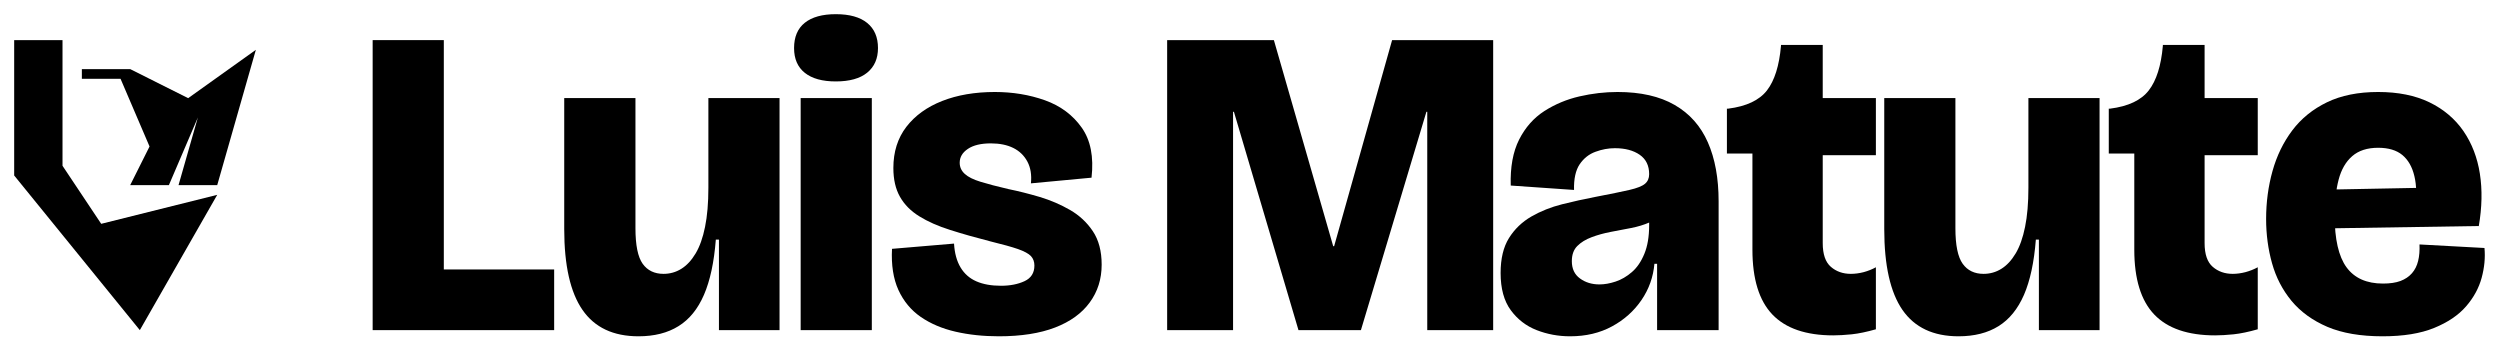
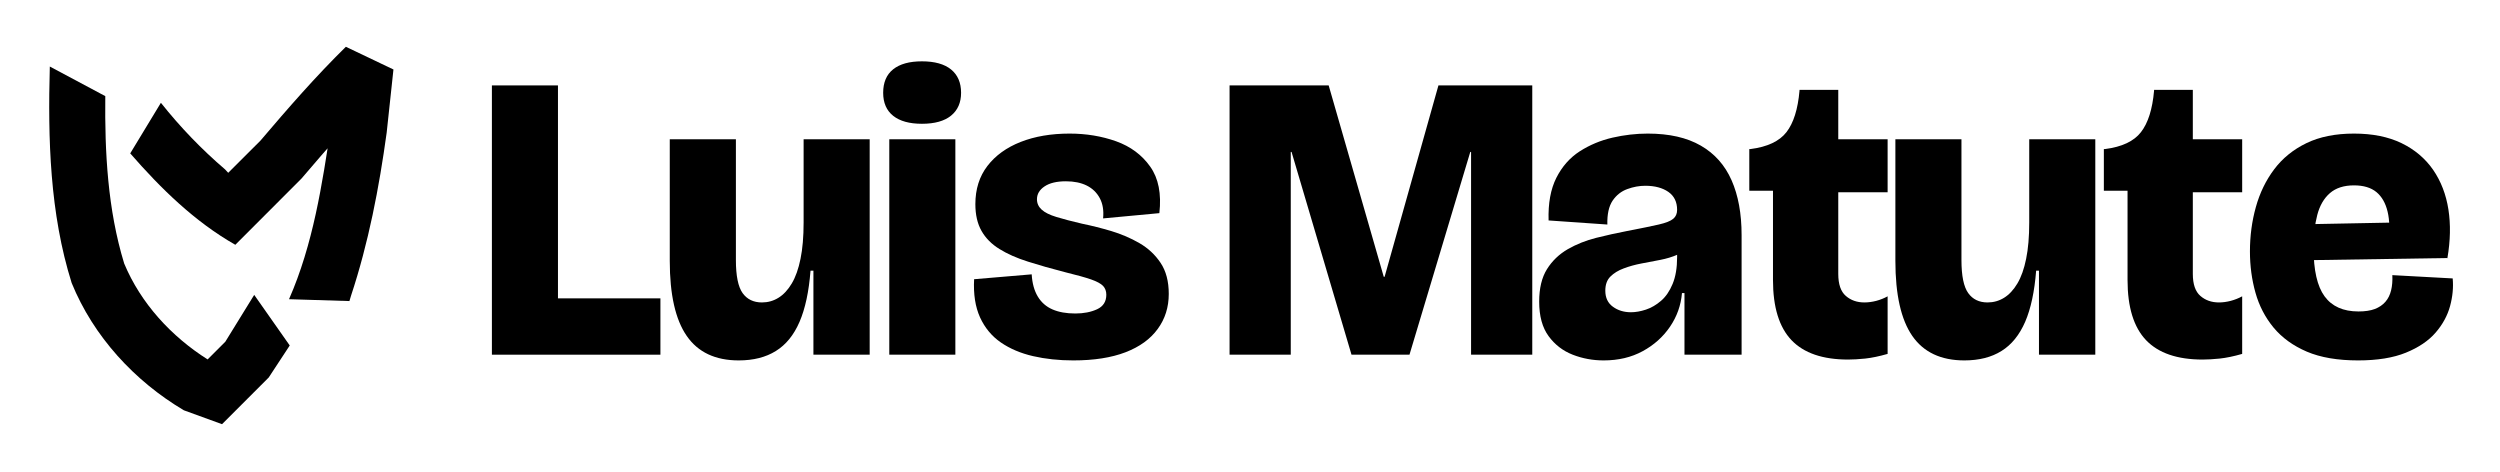
- <svg xmlns="http://www.w3.org/2000/svg" viewBox="2.09 -46.58 352.74 49.45" fill="none">
-   <path fill="currentColor" d="M 4.09 -40.92 L 10.91 -40.92 L 10.91 -23.19 L 16.37 -15.00 L 32.74 -19.09 L 21.82 0.00 L 4.09 -21.82 Z" />
-   <path fill="currentColor" d="M 13.64 -35.46 L 19.10 -35.46 L 23.19 -25.91 L 20.46 -20.46 L 25.92 -20.46 L 30.01 -30.01 L 27.28 -20.46 L 32.74 -20.46 L 38.19 -39.55 L 28.64 -32.73 L 20.46 -36.83 L 13.64 -36.83 Z" />
-   <path fill="currentColor" d="M 54.67 0.00 L 54.67 -40.92 L 64.71 -40.92 L 64.71 0.00 Z M 56.41 0.00 L 56.41 -8.56 L 80.28 -8.56 L 80.28 0.00 Z" />
-   <path fill="currentColor" d="M 92.18 0.87 Q 86.85 0.87 84.28 -2.85 Q 81.70 -6.57 81.70 -14.26 L 81.70 -32.74 L 91.75 -32.74 L 91.75 -14.38 Q 91.75 -10.79 92.77 -9.36 Q 93.79 -7.94 95.71 -7.94 Q 97.08 -7.94 98.22 -8.65 Q 99.37 -9.36 100.24 -10.82 Q 101.11 -12.28 101.57 -14.57 Q 102.04 -16.86 102.04 -20.09 L 102.04 -32.74 L 112.08 -32.74 L 112.08 -14.76 L 112.08 0.00 L 103.53 0.00 L 103.53 -12.77 L 103.09 -12.77 Q 102.72 -8.00 101.42 -4.99 Q 100.12 -1.98 97.82 -0.56 Q 95.53 0.87 92.18 0.87 Z" />
-   <path fill="currentColor" d="M 115.06 0.00 L 115.06 -32.74 L 125.10 -32.74 L 125.10 0.00 Z M 120.02 -35.09 Q 117.17 -35.09 115.65 -36.30 Q 114.13 -37.51 114.13 -39.80 Q 114.13 -42.16 115.65 -43.37 Q 117.17 -44.58 120.02 -44.58 Q 122.93 -44.58 124.45 -43.34 Q 125.97 -42.10 125.97 -39.80 Q 125.97 -37.57 124.45 -36.33 Q 122.93 -35.09 120.02 -35.09 Z" />
-   <path fill="currentColor" d="M 143.02 0.87 Q 139.73 0.87 136.91 0.22 Q 134.09 -0.43 132.01 -1.86 Q 129.94 -3.29 128.85 -5.67 Q 127.77 -8.06 127.95 -11.47 L 136.70 -12.21 Q 136.82 -10.17 137.63 -8.83 Q 138.43 -7.50 139.86 -6.88 Q 141.28 -6.26 143.33 -6.26 Q 145.25 -6.26 146.65 -6.91 Q 148.04 -7.56 148.04 -9.11 Q 148.04 -9.92 147.55 -10.45 Q 147.05 -10.97 145.72 -11.44 Q 144.38 -11.90 141.84 -12.52 Q 138.68 -13.33 136.14 -14.14 Q 133.60 -14.94 131.80 -16.06 Q 130.00 -17.17 129.07 -18.82 Q 128.14 -20.46 128.14 -22.88 Q 128.14 -26.29 129.97 -28.68 Q 131.80 -31.06 135.02 -32.33 Q 138.25 -33.60 142.46 -33.60 Q 146.24 -33.60 149.53 -32.43 Q 152.82 -31.25 154.71 -28.58 Q 156.60 -25.92 156.10 -21.51 L 147.55 -20.71 Q 147.73 -22.51 147.05 -23.78 Q 146.37 -25.05 145.07 -25.70 Q 143.76 -26.35 141.90 -26.35 Q 139.80 -26.35 138.65 -25.57 Q 137.50 -24.80 137.50 -23.62 Q 137.50 -22.69 138.22 -22.04 Q 138.93 -21.39 140.45 -20.93 Q 141.97 -20.46 144.38 -19.90 Q 146.49 -19.47 148.79 -18.79 Q 151.08 -18.10 153.06 -16.96 Q 155.05 -15.81 156.29 -13.95 Q 157.53 -12.09 157.53 -9.24 Q 157.53 -6.20 155.85 -3.91 Q 154.18 -1.61 150.96 -0.37 Q 147.73 0.87 143.02 0.87 Z" />
-   <path fill="currentColor" d="M 166.77 0.00 L 166.77 -40.92 L 181.83 -40.92 L 190.20 -11.84 L 190.33 -11.84 L 198.51 -40.92 L 212.77 -40.92 L 212.77 0.00 L 203.47 0.00 L 203.47 -30.81 L 203.35 -30.81 L 194.11 0.00 L 185.30 0.00 L 176.19 -30.81 L 176.07 -30.81 L 176.07 0.00 Z" />
-   <path fill="currentColor" d="M 223.62 0.87 Q 221.14 0.87 218.91 0.00 Q 216.68 -0.87 215.25 -2.82 Q 213.82 -4.77 213.82 -8.06 Q 213.82 -11.10 215.00 -12.99 Q 216.18 -14.88 218.16 -16.03 Q 220.15 -17.17 222.50 -17.76 Q 224.86 -18.35 227.15 -18.79 Q 230.38 -19.41 231.99 -19.78 Q 233.60 -20.15 234.19 -20.65 Q 234.78 -21.14 234.78 -22.01 Q 234.78 -23.81 233.45 -24.74 Q 232.11 -25.67 229.94 -25.67 Q 228.58 -25.67 227.22 -25.17 Q 225.85 -24.68 224.98 -23.41 Q 224.12 -22.13 224.18 -19.78 L 215.25 -20.40 Q 215.13 -24.30 216.43 -26.88 Q 217.73 -29.45 219.99 -30.91 Q 222.26 -32.36 224.95 -32.98 Q 227.65 -33.60 230.32 -33.60 Q 235.21 -33.60 238.38 -31.77 Q 241.54 -29.95 243.06 -26.50 Q 244.58 -23.06 244.58 -18.17 L 244.58 -12.34 Q 244.58 -10.29 244.58 -8.21 Q 244.58 -6.14 244.58 -4.09 Q 244.58 -2.05 244.58 0.00 L 235.90 0.00 Q 235.90 -2.23 235.90 -4.53 Q 235.90 -6.82 235.90 -9.36 L 235.52 -9.36 Q 235.28 -6.57 233.70 -4.25 Q 232.11 -1.92 229.54 -0.53 Q 226.97 0.87 223.62 0.87 Z M 227.77 -6.45 Q 228.83 -6.45 230.04 -6.85 Q 231.25 -7.25 232.33 -8.18 Q 233.42 -9.11 234.10 -10.76 Q 234.78 -12.40 234.78 -14.82 L 234.78 -16.31 L 236.45 -16.49 Q 235.96 -15.69 234.81 -15.19 Q 233.66 -14.69 232.24 -14.41 Q 230.81 -14.14 229.36 -13.86 Q 227.90 -13.58 226.66 -13.11 Q 225.42 -12.65 224.64 -11.87 Q 223.87 -11.10 223.87 -9.73 Q 223.87 -8.12 225.02 -7.29 Q 226.16 -6.45 227.77 -6.45 Z" />
-   <path fill="currentColor" d="M 260.76 0.74 Q 254.99 0.74 252.17 -2.20 Q 249.35 -5.15 249.35 -11.35 L 249.35 -24.92 L 245.75 -24.92 L 245.75 -31.25 L 245.94 -31.25 Q 249.78 -31.74 251.40 -33.82 Q 253.01 -35.90 253.38 -40.11 L 253.38 -40.24 L 259.27 -40.24 L 259.27 -32.74 L 266.77 -32.74 L 266.77 -24.68 L 259.27 -24.68 L 259.27 -12.28 Q 259.27 -9.92 260.42 -8.93 Q 261.56 -7.94 263.24 -7.94 Q 264.11 -7.94 265.04 -8.18 Q 265.97 -8.43 266.77 -8.87 L 266.77 -0.12 Q 264.85 0.43 263.36 0.59 Q 261.87 0.74 260.76 0.74 Z" />
-   <path fill="currentColor" d="M 278.43 0.87 Q 273.10 0.87 270.52 -2.85 Q 267.95 -6.57 267.95 -14.26 L 267.95 -32.74 L 277.99 -32.74 L 277.99 -14.38 Q 277.99 -10.79 279.02 -9.36 Q 280.04 -7.94 281.96 -7.94 Q 283.33 -7.94 284.47 -8.65 Q 285.62 -9.36 286.49 -10.82 Q 287.36 -12.28 287.82 -14.57 Q 288.29 -16.86 288.29 -20.09 L 288.29 -32.74 L 298.33 -32.74 L 298.33 -14.76 L 298.33 0.00 L 289.77 0.00 L 289.77 -12.77 L 289.34 -12.77 Q 288.97 -8.00 287.67 -4.99 Q 286.36 -1.98 284.07 -0.56 Q 281.78 0.87 278.43 0.87 Z" />
-   <path fill="currentColor" d="M 314.64 0.74 Q 308.87 0.74 306.05 -2.20 Q 303.23 -5.15 303.23 -11.35 L 303.23 -24.92 L 299.63 -24.92 L 299.63 -31.25 L 299.82 -31.25 Q 303.66 -31.74 305.27 -33.82 Q 306.89 -35.90 307.26 -40.11 L 307.26 -40.24 L 313.15 -40.24 L 313.15 -32.74 L 320.65 -32.74 L 320.65 -24.68 L 313.15 -24.68 L 313.15 -12.28 Q 313.15 -9.92 314.30 -8.93 Q 315.44 -7.94 317.12 -7.94 Q 317.98 -7.94 318.91 -8.18 Q 319.84 -8.43 320.65 -8.87 L 320.65 -0.12 Q 318.73 0.43 317.24 0.59 Q 315.75 0.74 314.64 0.74 Z" />
-   <path fill="currentColor" d="M 338.26 0.87 Q 333.61 0.87 330.48 -0.46 Q 327.35 -1.80 325.42 -4.12 Q 323.50 -6.45 322.67 -9.42 Q 321.83 -12.40 321.83 -15.69 Q 321.83 -19.22 322.73 -22.44 Q 323.63 -25.67 325.52 -28.18 Q 327.41 -30.69 330.42 -32.15 Q 333.42 -33.60 337.64 -33.60 Q 341.85 -33.60 344.86 -32.15 Q 347.87 -30.69 349.67 -28.09 Q 351.46 -25.48 351.99 -22.07 Q 352.52 -18.66 351.84 -14.69 L 328.09 -14.32 L 328.09 -19.78 L 344.15 -20.09 L 342.85 -16.93 Q 343.22 -19.78 342.75 -21.73 Q 342.29 -23.68 341.05 -24.71 Q 339.81 -25.73 337.64 -25.73 Q 335.34 -25.73 333.98 -24.55 Q 332.62 -23.37 332.06 -21.23 Q 331.50 -19.10 331.50 -16.18 Q 331.50 -11.16 333.17 -8.87 Q 334.85 -6.57 338.32 -6.57 Q 339.81 -6.57 340.80 -6.94 Q 341.79 -7.32 342.41 -8.03 Q 343.03 -8.74 343.28 -9.77 Q 343.53 -10.79 343.47 -12.09 L 352.64 -11.59 Q 352.83 -9.55 352.24 -7.38 Q 351.65 -5.21 350.04 -3.35 Q 348.43 -1.49 345.54 -0.31 Q 342.66 0.87 338.26 0.87 Z" />
+ <svg xmlns="http://www.w3.org/2000/svg" viewBox="-7.48 -53.90 379.91 71.69" fill="none">
+   <path fill="currentColor" d="M 0.09 -43.79 C -0.21 -32.77 0.08 -21.51 3.41 -10.90 C 6.72 -2.78 12.94 3.99 20.46 8.45 L 26.26 10.56 L 33.36 3.46 C 34.41 1.84 35.48 0.22 36.55 -1.40 L 31.15 -9.09 C 29.70 -6.72 28.23 -4.34 26.76 -1.97 L 24.07 0.72 C 18.56 -2.77 13.92 -7.79 11.39 -13.86 C 8.88 -22.08 8.43 -30.75 8.52 -39.29 Z" />
+   <path fill="currentColor" d="M 12.31 -30.59 C 16.95 -25.27 22.09 -20.22 28.28 -16.70 L 38.32 -26.75 C 42.43 -31.55 46.56 -36.37 51.08 -40.79 L 43.86 -44.24 L 42.83 -34.80 C 41.48 -25.87 40.10 -16.75 36.44 -8.43 L 45.62 -8.15 C 45.70 -8.42 45.78 -8.68 45.86 -8.95 C 48.52 -16.99 50.13 -25.35 51.28 -33.74 L 52.31 -43.34 L 45.08 -46.79 C 40.49 -42.29 36.26 -37.42 32.09 -32.52 L 27.20 -27.64 C 27.05 -27.81 26.88 -27.97 26.73 -28.15 C 23.16 -31.20 19.89 -34.60 16.97 -38.28 Z" />
+   <path fill="currentColor" d="M 67.27 0.00 L 67.27 -40.92 L 77.31 -40.92 L 77.31 0.00 Z M 69.01 0.00 L 69.01 -8.56 L 92.88 -8.56 L 92.88 0.00 Z" />
+   <path fill="currentColor" d="M 104.78 0.87 Q 99.45 0.87 96.88 -2.85 Q 94.30 -6.57 94.30 -14.26 L 94.30 -32.74 L 104.35 -32.74 L 104.35 -14.38 Q 104.35 -10.79 105.37 -9.36 Q 106.39 -7.94 108.31 -7.94 Q 109.68 -7.94 110.82 -8.65 Q 111.97 -9.36 112.84 -10.82 Q 113.71 -12.28 114.17 -14.57 Q 114.64 -16.86 114.64 -20.09 L 114.64 -32.74 L 124.68 -32.74 L 124.68 -14.76 L 124.68 0.00 L 116.13 0.00 L 116.13 -12.77 L 115.69 -12.77 Q 115.32 -8.00 114.02 -4.99 Q 112.72 -1.98 110.42 -0.56 Q 108.13 0.87 104.78 0.87 Z" />
+   <path fill="currentColor" d="M 127.66 0.00 L 127.66 -32.74 L 137.70 -32.74 L 137.70 0.00 Z M 132.62 -35.09 Q 129.77 -35.09 128.25 -36.30 Q 126.73 -37.51 126.73 -39.80 Q 126.73 -42.16 128.25 -43.37 Q 129.77 -44.58 132.62 -44.58 Q 135.53 -44.58 137.05 -43.34 Q 138.57 -42.10 138.57 -39.80 Q 138.57 -37.57 137.05 -36.33 Q 135.53 -35.09 132.62 -35.09 Z" />
+   <path fill="currentColor" d="M 155.62 0.87 Q 152.33 0.87 149.51 0.22 Q 146.69 -0.43 144.61 -1.86 Q 142.54 -3.29 141.45 -5.67 Q 140.37 -8.06 140.55 -11.47 L 149.30 -12.21 Q 149.42 -10.17 150.23 -8.83 Q 151.03 -7.50 152.46 -6.88 Q 153.88 -6.26 155.93 -6.26 Q 157.85 -6.26 159.25 -6.91 Q 160.64 -7.56 160.64 -9.11 Q 160.64 -9.92 160.15 -10.45 Q 159.65 -10.97 158.32 -11.44 Q 156.98 -11.90 154.44 -12.52 Q 151.28 -13.33 148.74 -14.14 Q 146.20 -14.94 144.40 -16.06 Q 142.60 -17.17 141.67 -18.82 Q 140.74 -20.46 140.74 -22.88 Q 140.74 -26.29 142.57 -28.68 Q 144.40 -31.06 147.62 -32.33 Q 150.85 -33.60 155.06 -33.60 Q 158.84 -33.60 162.13 -32.43 Q 165.42 -31.25 167.31 -28.58 Q 169.20 -25.92 168.70 -21.51 L 160.15 -20.71 Q 160.33 -22.51 159.65 -23.78 Q 158.97 -25.05 157.67 -25.70 Q 156.36 -26.35 154.50 -26.35 Q 152.40 -26.35 151.25 -25.57 Q 150.10 -24.80 150.10 -23.62 Q 150.10 -22.69 150.82 -22.04 Q 151.53 -21.39 153.05 -20.93 Q 154.57 -20.46 156.98 -19.90 Q 159.09 -19.47 161.39 -18.79 Q 163.68 -18.10 165.66 -16.96 Q 167.65 -15.81 168.89 -13.95 Q 170.13 -12.09 170.13 -9.24 Q 170.13 -6.20 168.45 -3.91 Q 166.78 -1.61 163.56 -0.37 Q 160.33 0.87 155.62 0.87 Z" />
+   <path fill="currentColor" d="M 179.37 0.00 L 179.37 -40.92 L 194.43 -40.92 L 202.80 -11.84 L 202.93 -11.84 L 211.11 -40.92 L 225.37 -40.92 L 225.37 0.00 L 216.07 0.00 L 216.07 -30.81 L 215.95 -30.81 L 206.71 0.00 L 197.90 0.00 L 188.79 -30.81 L 188.67 -30.81 L 188.67 0.00 Z" />
+   <path fill="currentColor" d="M 236.22 0.87 Q 233.74 0.87 231.51 0.00 Q 229.28 -0.87 227.85 -2.82 Q 226.42 -4.77 226.42 -8.06 Q 226.42 -11.10 227.60 -12.99 Q 228.78 -14.88 230.76 -16.03 Q 232.75 -17.17 235.10 -17.76 Q 237.46 -18.35 239.75 -18.79 Q 242.98 -19.41 244.59 -19.78 Q 246.20 -20.15 246.79 -20.65 Q 247.38 -21.14 247.38 -22.01 Q 247.38 -23.81 246.05 -24.74 Q 244.71 -25.67 242.54 -25.67 Q 241.18 -25.67 239.82 -25.17 Q 238.45 -24.68 237.58 -23.41 Q 236.72 -22.13 236.78 -19.78 L 227.85 -20.40 Q 227.73 -24.30 229.03 -26.88 Q 230.33 -29.45 232.59 -30.91 Q 234.86 -32.36 237.55 -32.98 Q 240.25 -33.60 242.92 -33.60 Q 247.81 -33.60 250.98 -31.77 Q 254.14 -29.95 255.66 -26.50 Q 257.18 -23.06 257.18 -18.17 L 257.18 -12.34 Q 257.18 -10.29 257.18 -8.21 Q 257.18 -6.14 257.18 -4.09 Q 257.18 -2.05 257.18 0.00 L 248.50 0.00 Q 248.50 -2.23 248.50 -4.53 Q 248.50 -6.82 248.50 -9.36 L 248.12 -9.36 Q 247.88 -6.57 246.30 -4.25 Q 244.71 -1.92 242.14 -0.53 Q 239.57 0.87 236.22 0.87 Z M 240.37 -6.45 Q 241.43 -6.45 242.64 -6.85 Q 243.85 -7.25 244.93 -8.18 Q 246.02 -9.11 246.70 -10.76 Q 247.38 -12.40 247.38 -14.82 L 247.38 -16.31 L 249.05 -16.49 Q 248.56 -15.69 247.41 -15.19 Q 246.26 -14.69 244.84 -14.41 Q 243.41 -14.14 241.96 -13.86 Q 240.50 -13.58 239.26 -13.11 Q 238.02 -12.65 237.24 -11.87 Q 236.47 -11.10 236.47 -9.73 Q 236.47 -8.12 237.62 -7.29 Q 238.76 -6.45 240.37 -6.45 Z" />
+   <path fill="currentColor" d="M 273.36 0.74 Q 267.59 0.74 264.77 -2.20 Q 261.95 -5.15 261.95 -11.35 L 261.95 -24.92 L 258.35 -24.92 L 258.35 -31.25 L 258.54 -31.25 Q 262.38 -31.74 264.00 -33.82 Q 265.61 -35.90 265.98 -40.11 L 265.98 -40.24 L 271.87 -40.24 L 271.87 -32.74 L 279.37 -32.74 L 279.37 -24.68 L 271.87 -24.68 L 271.87 -12.28 Q 271.87 -9.92 273.02 -8.93 Q 274.16 -7.94 275.84 -7.94 Q 276.71 -7.94 277.64 -8.18 Q 278.57 -8.43 279.37 -8.87 L 279.37 -0.12 Q 277.45 0.43 275.96 0.59 Q 274.47 0.74 273.36 0.74 Z" />
+   <path fill="currentColor" d="M 291.03 0.87 Q 285.70 0.87 283.12 -2.85 Q 280.55 -6.57 280.55 -14.26 L 280.55 -32.74 L 290.59 -32.74 L 290.59 -14.38 Q 290.59 -10.79 291.62 -9.36 Q 292.64 -7.94 294.56 -7.94 Q 295.93 -7.94 297.07 -8.65 Q 298.22 -9.36 299.09 -10.82 Q 299.96 -12.28 300.42 -14.57 Q 300.89 -16.86 300.89 -20.09 L 300.89 -32.74 L 310.93 -32.74 L 310.93 -14.76 L 310.93 0.00 L 302.37 0.00 L 302.37 -12.77 L 301.94 -12.77 Q 301.57 -8.00 300.27 -4.99 Q 298.96 -1.98 296.67 -0.56 Q 294.38 0.87 291.03 0.87 Z" />
+   <path fill="currentColor" d="M 327.24 0.74 Q 321.47 0.74 318.65 -2.20 Q 315.83 -5.15 315.83 -11.35 L 315.83 -24.92 L 312.23 -24.92 L 312.23 -31.25 L 312.42 -31.25 Q 316.26 -31.74 317.87 -33.82 Q 319.49 -35.90 319.86 -40.11 L 319.86 -40.24 L 325.75 -40.24 L 325.75 -32.74 L 333.25 -32.74 L 333.25 -24.68 L 325.75 -24.68 L 325.75 -12.28 Q 325.75 -9.92 326.90 -8.93 Q 328.04 -7.94 329.72 -7.94 Q 330.58 -7.94 331.51 -8.18 Q 332.44 -8.43 333.25 -8.87 L 333.25 -0.12 Q 331.33 0.43 329.84 0.59 Q 328.35 0.74 327.24 0.74 Z" />
+   <path fill="currentColor" d="M 350.86 0.87 Q 346.21 0.87 343.08 -0.46 Q 339.95 -1.80 338.02 -4.12 Q 336.10 -6.45 335.27 -9.42 Q 334.43 -12.40 334.43 -15.69 Q 334.43 -19.22 335.33 -22.44 Q 336.23 -25.67 338.12 -28.18 Q 340.01 -30.69 343.02 -32.15 Q 346.02 -33.60 350.24 -33.60 Q 354.45 -33.60 357.46 -32.15 Q 360.47 -30.69 362.27 -28.09 Q 364.06 -25.48 364.59 -22.07 Q 365.12 -18.66 364.44 -14.69 L 340.69 -14.32 L 340.69 -19.78 L 356.75 -20.09 L 355.45 -16.93 Q 355.82 -19.78 355.35 -21.73 Q 354.89 -23.68 353.65 -24.71 Q 352.41 -25.73 350.24 -25.73 Q 347.94 -25.73 346.58 -24.55 Q 345.22 -23.37 344.66 -21.23 Q 344.10 -19.10 344.10 -16.18 Q 344.10 -11.16 345.77 -8.87 Q 347.45 -6.57 350.92 -6.57 Q 352.41 -6.57 353.40 -6.94 Q 354.39 -7.32 355.01 -8.03 Q 355.63 -8.74 355.88 -9.77 Q 356.13 -10.79 356.07 -12.09 L 365.24 -11.59 Q 365.43 -9.55 364.84 -7.38 Q 364.25 -5.21 362.64 -3.35 Q 361.03 -1.49 358.14 -0.31 Q 355.26 0.87 350.86 0.87 Z" />
</svg>
